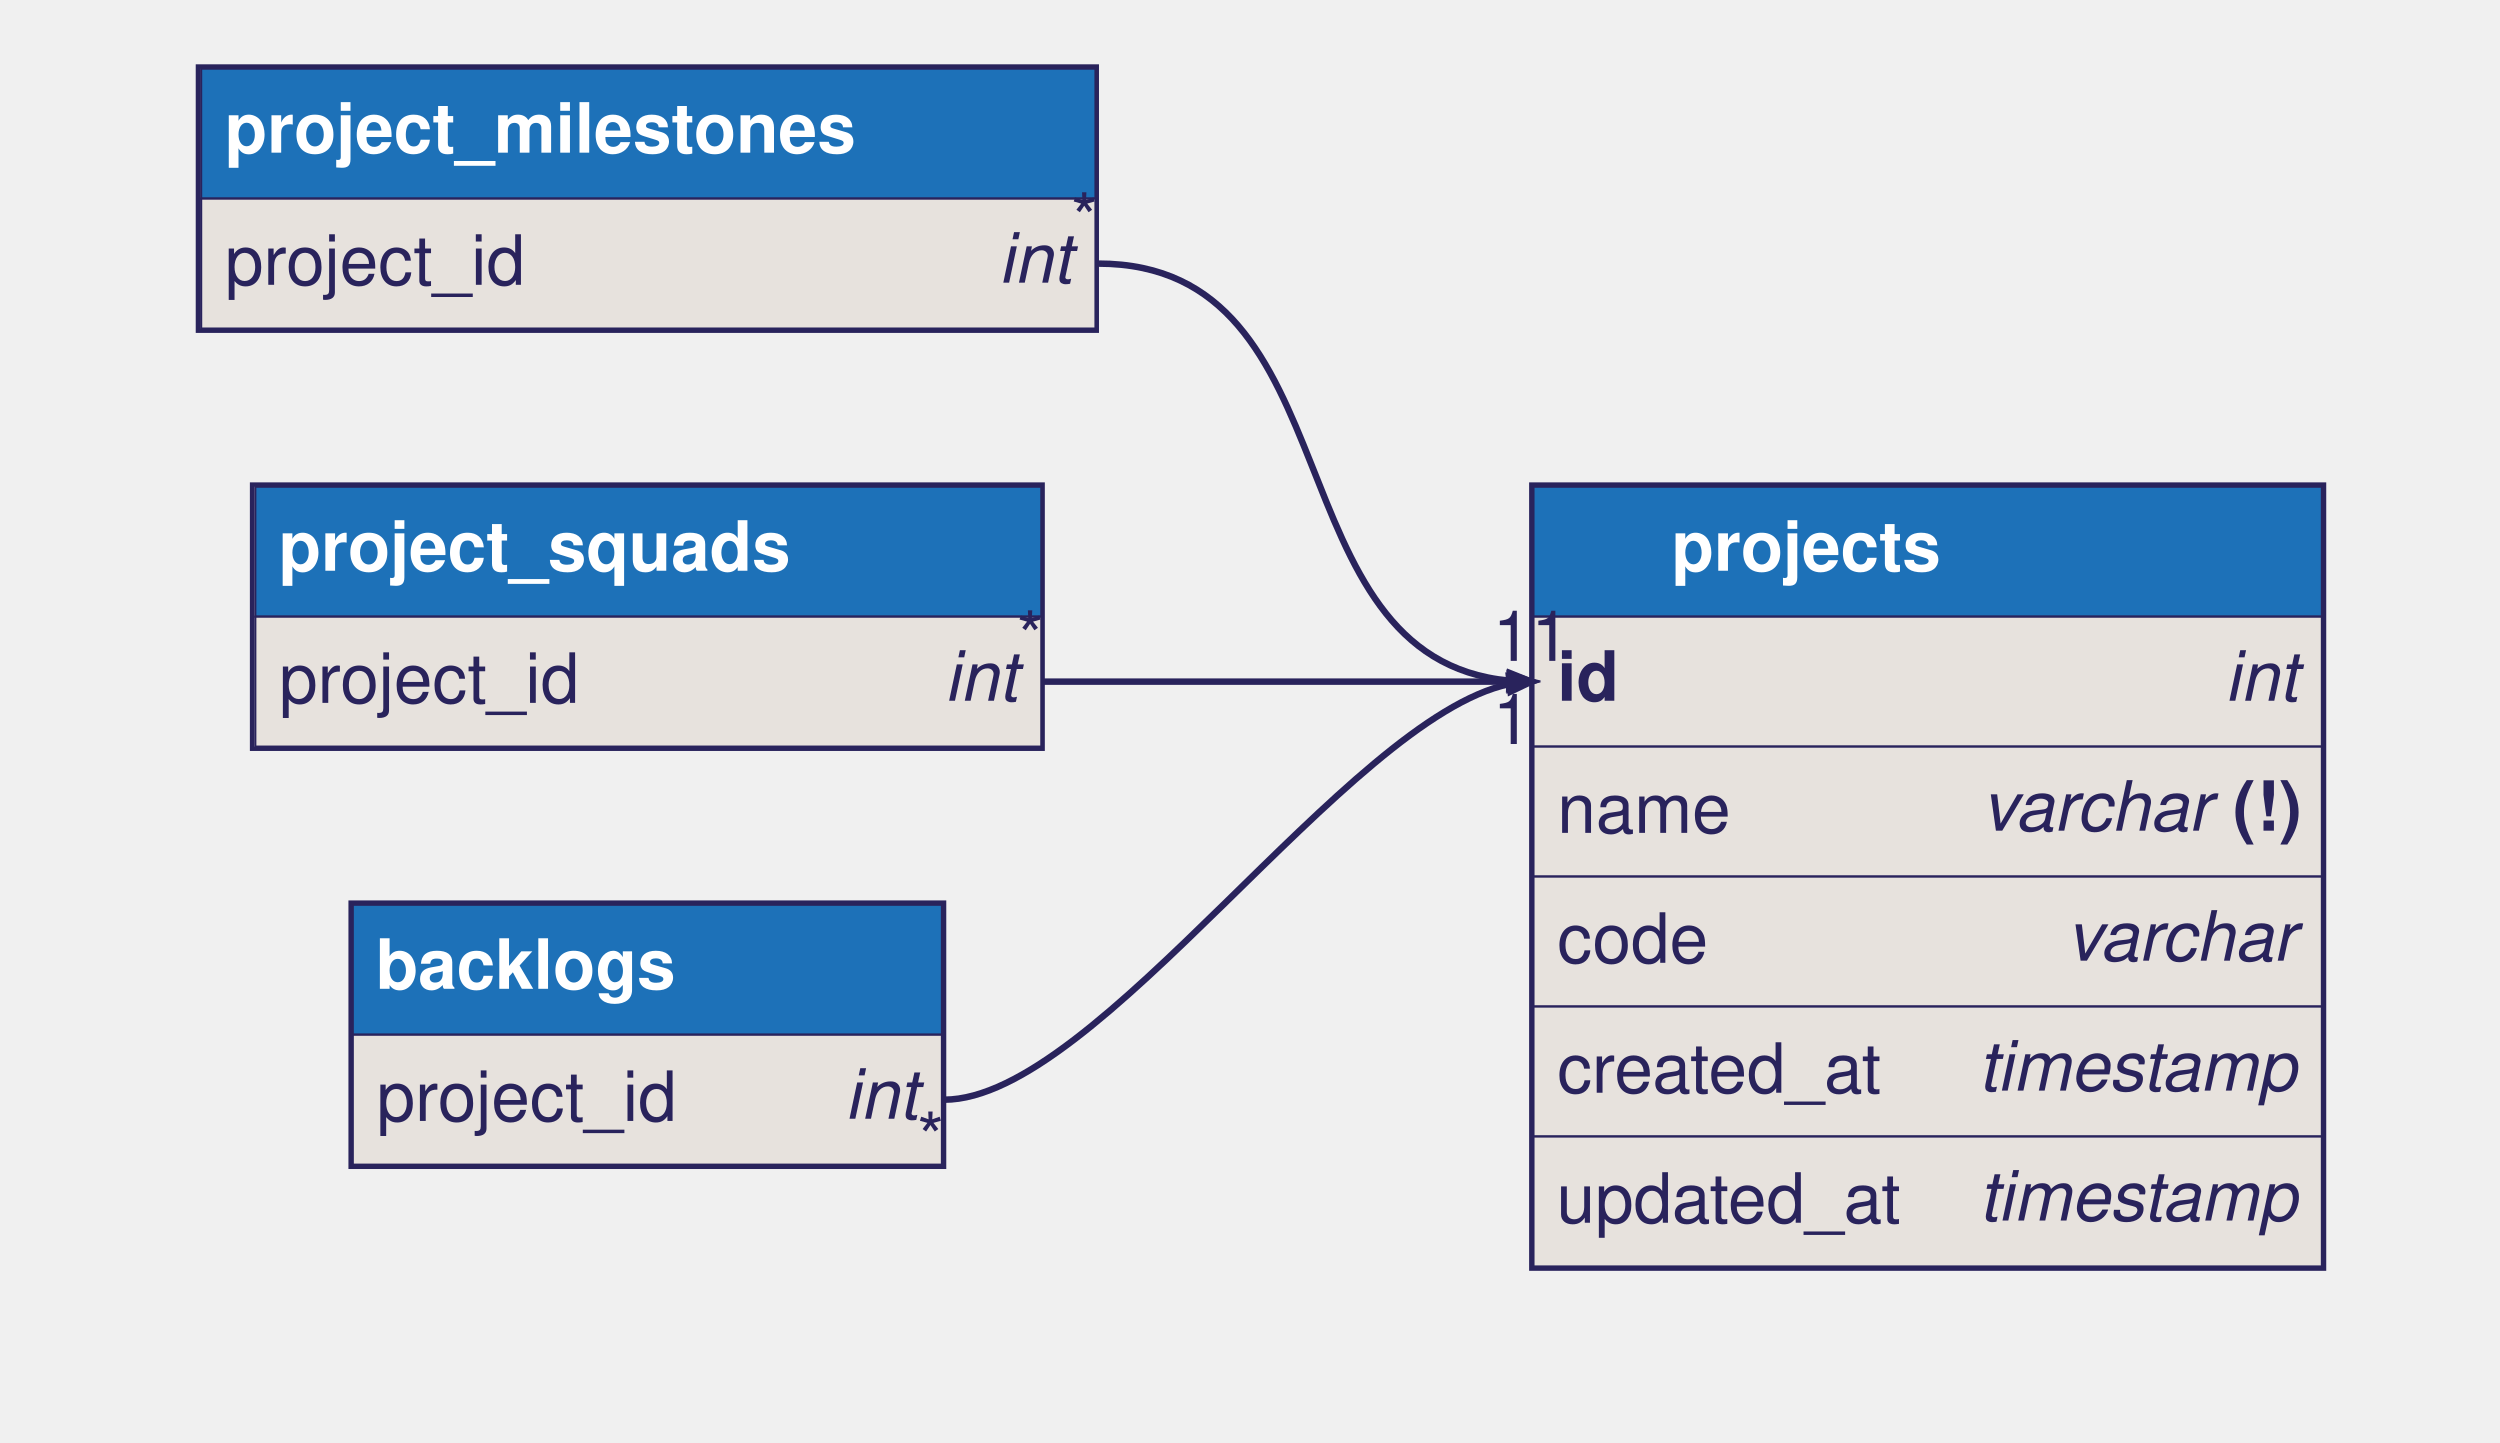
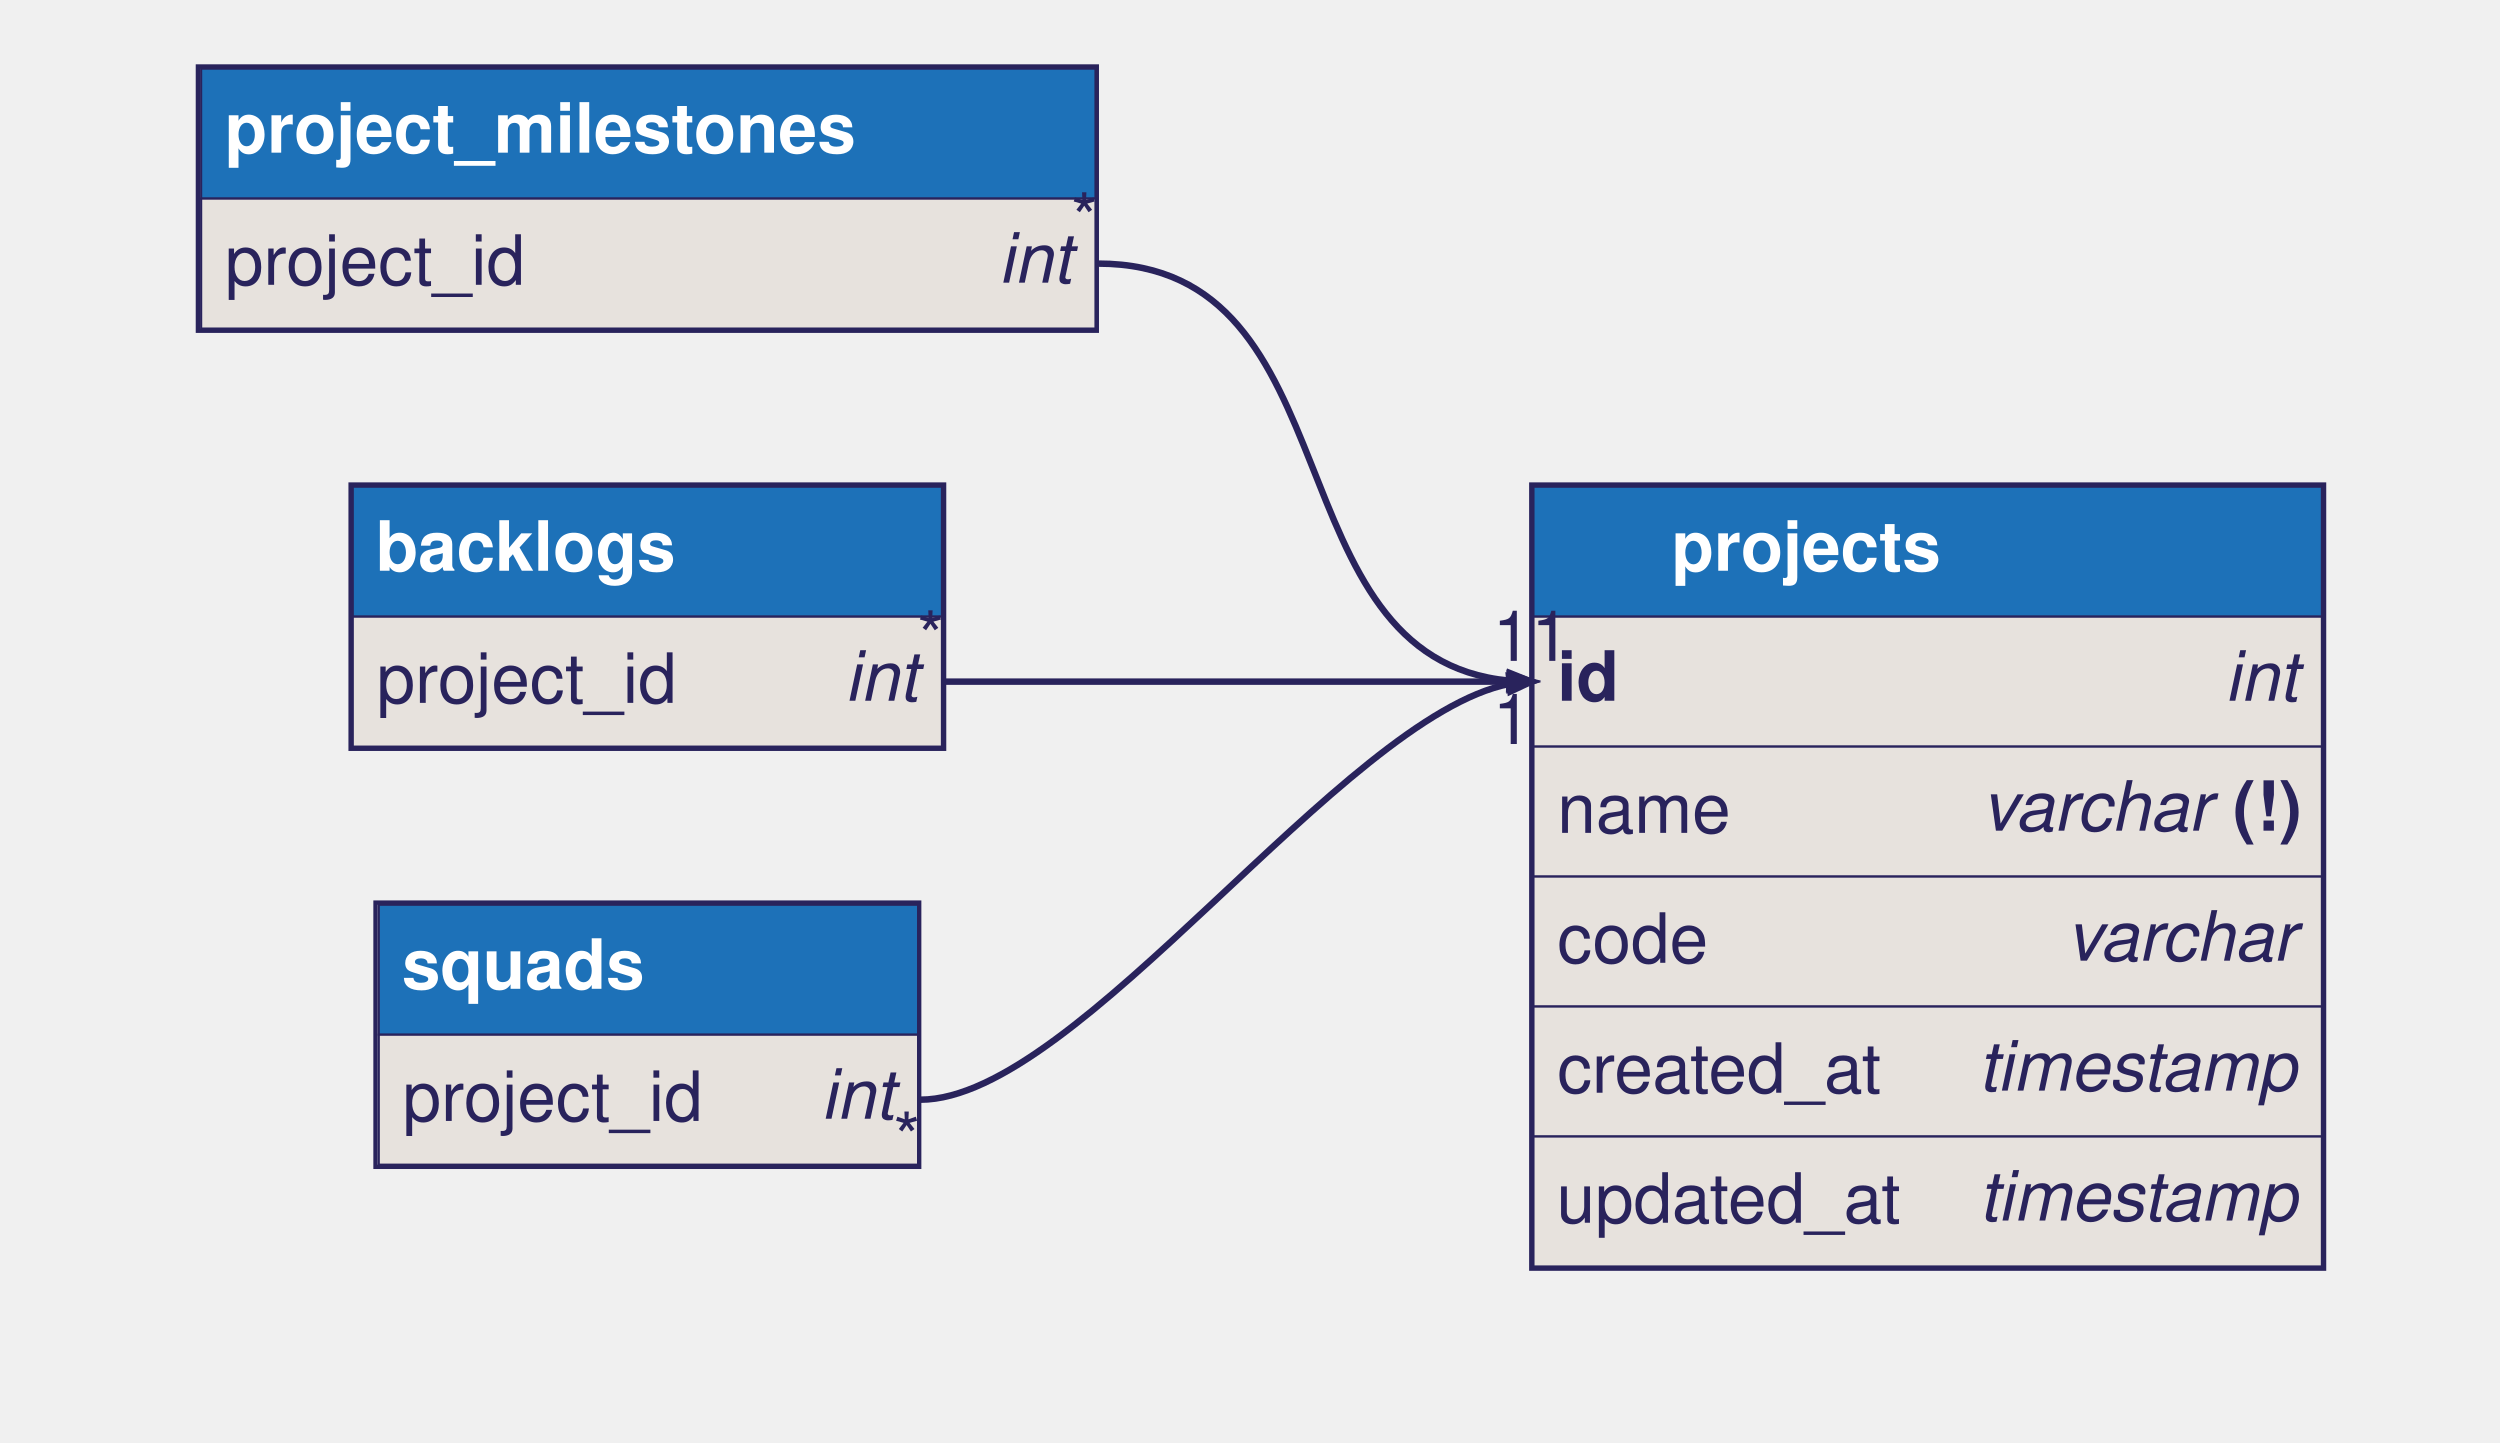
<svg xmlns="http://www.w3.org/2000/svg" width="1154pt" height="666pt" viewBox="0.00 0.00 1154.16 666.07">
  <g id="graph0" class="graph" transform="scale(1 1) rotate(0) translate(4 662.07)">
    <g id="projects" class="node">
      <ellipse fill="none" stroke="black" stroke-width="0" cx="885.94" cy="-257.39" rx="260.43" ry="257.27" />
      <polygon fill="#1d71b8" stroke="transparent" points="703.94,-377.39 703.94,-437.39 1067.94,-437.39 1067.94,-377.39 703.94,-377.39" />
      <polygon fill="none" stroke="#29235c" points="703.94,-377.39 703.94,-437.39 1067.94,-437.39 1067.94,-377.39 703.94,-377.39" />
      <text text-anchor="start" x="767.69" y="-398.59" font-family="Helvetica,sans-Serif" font-weight="bold" font-size="32.00" fill="#ffffff">       projects       </text>
      <polygon fill="#e7e2dd" stroke="transparent" points="703.94,-317.39 703.94,-377.39 1067.94,-377.39 1067.94,-317.39 703.94,-317.39" />
      <polygon fill="none" stroke="#29235c" points="703.94,-317.39 703.94,-377.39 1067.94,-377.39 1067.94,-317.39 703.94,-317.39" />
      <text text-anchor="start" x="714.94" y="-338.59" font-family="Helvetica,sans-Serif" font-weight="bold" font-size="32.00" fill="#29235c">id</text>
      <text text-anchor="start" x="739.83" y="-338.59" font-family="Helvetica,sans-Serif" font-size="32.00" fill="#29235c">    </text>
      <text text-anchor="start" x="1023.16" y="-338.59" font-family="Helvetica,sans-Serif" font-style="italic" font-size="32.00" fill="#29235c">int</text>
      <polygon fill="#e7e2dd" stroke="transparent" points="703.94,-257.39 703.94,-317.39 1067.94,-317.39 1067.94,-257.39 703.94,-257.39" />
      <polygon fill="none" stroke="#29235c" points="703.94,-257.39 703.94,-317.39 1067.94,-317.39 1067.94,-257.39 703.94,-257.39" />
      <text text-anchor="start" x="714.94" y="-277.59" font-family="Helvetica,sans-Serif" font-size="32.00" fill="#29235c">name    </text>
      <text text-anchor="start" x="911.18" y="-278.59" font-family="Helvetica,sans-Serif" font-style="italic" font-size="32.00" fill="#29235c">varchar</text>
      <text text-anchor="start" x="1017.85" y="-278.59" font-family="Helvetica,sans-Serif" font-size="32.00" fill="#29235c"> </text>
      <text text-anchor="start" x="1026.74" y="-278.59" font-family="Helvetica,sans-Serif" font-weight="bold" font-size="32.00" fill="#29235c">(!)</text>
      <polygon fill="#e7e2dd" stroke="transparent" points="703.94,-197.39 703.94,-257.39 1067.94,-257.39 1067.94,-197.39 703.94,-197.39" />
      <polygon fill="none" stroke="#29235c" points="703.94,-197.39 703.94,-257.39 1067.94,-257.39 1067.94,-197.39 703.94,-197.39" />
      <text text-anchor="start" x="714.94" y="-217.59" font-family="Helvetica,sans-Serif" font-size="32.00" fill="#29235c">code    </text>
      <text text-anchor="start" x="950.27" y="-218.59" font-family="Helvetica,sans-Serif" font-style="italic" font-size="32.00" fill="#29235c">varchar</text>
      <polygon fill="#e7e2dd" stroke="transparent" points="703.94,-137.39 703.94,-197.39 1067.94,-197.39 1067.94,-137.39 703.94,-137.39" />
      <polygon fill="none" stroke="#29235c" points="703.94,-137.39 703.94,-197.39 1067.94,-197.39 1067.94,-137.39 703.94,-137.39" />
      <text text-anchor="start" x="714.94" y="-157.59" font-family="Helvetica,sans-Serif" font-size="32.00" fill="#29235c">created_at    </text>
      <text text-anchor="start" x="909.38" y="-158.59" font-family="Helvetica,sans-Serif" font-style="italic" font-size="32.00" fill="#29235c">timestamp</text>
      <polygon fill="#e7e2dd" stroke="transparent" points="703.94,-77.39 703.94,-137.39 1067.94,-137.39 1067.94,-77.39 703.94,-77.39" />
      <polygon fill="none" stroke="#29235c" points="703.94,-77.39 703.94,-137.39 1067.94,-137.39 1067.94,-77.39 703.94,-77.39" />
      <text text-anchor="start" x="714.61" y="-97.59" font-family="Helvetica,sans-Serif" font-size="32.00" fill="#29235c">updated_at    </text>
      <text text-anchor="start" x="909.66" y="-98.59" font-family="Helvetica,sans-Serif" font-style="italic" font-size="32.00" fill="#29235c">timestamp</text>
      <polygon fill="none" stroke="#29235c" stroke-width="2" points="702.94,-76.39 702.94,-438.39 1068.94,-438.39 1068.94,-76.39 702.94,-76.39" />
    </g>
    <g id="project_milestones" class="node">
      <ellipse fill="none" stroke="black" stroke-width="0" cx="294.86" cy="-570.39" rx="294.73" ry="87.86" />
      <polygon fill="#1d71b8" stroke="transparent" points="88.86,-570.39 88.86,-630.39 501.86,-630.39 501.86,-570.39 88.86,-570.39" />
      <polygon fill="none" stroke="#29235c" points="88.86,-570.39 88.86,-630.39 501.86,-630.39 501.86,-570.39 88.86,-570.39" />
      <text text-anchor="start" x="99.76" y="-591.59" font-family="Helvetica,sans-Serif" font-weight="bold" font-size="32.00" fill="#ffffff">       project_milestones       </text>
      <polygon fill="#e7e2dd" stroke="transparent" points="88.86,-510.39 88.86,-570.39 501.86,-570.39 501.86,-510.39 88.86,-510.39" />
      <polygon fill="none" stroke="#29235c" points="88.86,-510.39 88.86,-570.39 501.86,-570.39 501.86,-510.39 88.86,-510.39" />
      <text text-anchor="start" x="99.86" y="-530.59" font-family="Helvetica,sans-Serif" font-size="32.00" fill="#29235c">project_id    </text>
      <text text-anchor="start" x="457.08" y="-531.59" font-family="Helvetica,sans-Serif" font-style="italic" font-size="32.00" fill="#29235c">int</text>
      <polygon fill="none" stroke="#29235c" stroke-width="2" points="87.36,-509.39 87.36,-631.39 502.36,-631.39 502.36,-509.39 87.36,-509.39" />
    </g>
    <g id="edge2" class="edge">
      <path fill="none" stroke="#29235c" stroke-width="3" d="M502.86,-540.39C622.92,-540.39 581.92,-358.16 692.85,-347.84" />
      <polygon fill="#29235c" stroke="#29235c" stroke-width="3" points="693.11,-351.33 702.94,-347.39 692.79,-344.34 693.11,-351.33" />
      <text text-anchor="middle" x="694.05" y="-356.99" font-family="Helvetica,sans-Serif" font-size="32.00" fill="#29235c">1</text>
      <text text-anchor="middle" x="496.64" y="-549.99" font-family="Helvetica,sans-Serif" font-size="32.00" fill="#29235c">*</text>
    </g>
-     <g id="project_squads" class="node">
-       <ellipse fill="none" stroke="black" stroke-width="0" cx="294.86" cy="-377.39" rx="259.52" ry="87.86" />
-       <polygon fill="#1d71b8" stroke="transparent" points="113.86,-377.39 113.86,-437.39 476.86,-437.39 476.86,-377.39 113.86,-377.39" />
-       <polygon fill="none" stroke="#29235c" points="113.86,-377.39 113.86,-437.39 476.86,-437.39 476.86,-377.39 113.86,-377.39" />
-       <text text-anchor="start" x="124.64" y="-398.59" font-family="Helvetica,sans-Serif" font-weight="bold" font-size="32.00" fill="#ffffff">       project_squads       </text>
-       <polygon fill="#e7e2dd" stroke="transparent" points="113.86,-317.39 113.86,-377.39 476.86,-377.39 476.86,-317.39 113.86,-317.39" />
-       <polygon fill="none" stroke="#29235c" points="113.86,-317.39 113.86,-377.39 476.86,-377.39 476.86,-317.39 113.86,-317.39" />
-       <text text-anchor="start" x="124.86" y="-337.59" font-family="Helvetica,sans-Serif" font-size="32.00" fill="#29235c">project_id    </text>
-       <text text-anchor="start" x="432.08" y="-338.59" font-family="Helvetica,sans-Serif" font-style="italic" font-size="32.00" fill="#29235c">int</text>
-       <polygon fill="none" stroke="#29235c" stroke-width="2" points="112.36,-316.39 112.36,-438.39 477.36,-438.39 477.36,-316.39 112.36,-316.39" />
+     <g id="backlogs" class="node">
+       <ellipse fill="none" stroke="black" stroke-width="0" cx="294.86" cy="-377.39" rx="195.32" ry="87.86" />
+       <polygon fill="#1d71b8" stroke="transparent" points="158.86,-377.39 158.86,-437.39 430.86,-437.39 430.86,-377.39 158.86,-377.39" />
+       <polygon fill="none" stroke="#29235c" points="158.86,-377.39 158.86,-437.39 430.86,-437.39 430.86,-377.39 158.86,-377.39" />
+       <text text-anchor="start" x="169.49" y="-398.59" font-family="Helvetica,sans-Serif" font-weight="bold" font-size="32.00" fill="#ffffff">       backlogs       </text>
+       <polygon fill="#e7e2dd" stroke="transparent" points="158.86,-317.39 158.86,-377.39 430.86,-377.39 430.86,-317.39 158.86,-317.39" />
+       <polygon fill="none" stroke="#29235c" points="158.86,-317.39 158.86,-377.39 430.86,-377.39 430.86,-317.39 158.86,-317.39" />
+       <text text-anchor="start" x="169.86" y="-337.59" font-family="Helvetica,sans-Serif" font-size="32.00" fill="#29235c">project_id    </text>
+       <text text-anchor="start" x="386.08" y="-338.59" font-family="Helvetica,sans-Serif" font-style="italic" font-size="32.00" fill="#29235c">int</text>
+       <polygon fill="none" stroke="#29235c" stroke-width="2" points="157.86,-316.39 157.86,-438.39 431.86,-438.39 431.86,-316.39 157.86,-316.39" />
    </g>
    <g id="edge4" class="edge">
-       <path fill="none" stroke="#29235c" stroke-width="3" d="M477.86,-347.39C574.48,-347.39 601.11,-347.39 692.94,-347.39" />
+       <path fill="none" stroke="#29235c" stroke-width="3" d="M431.86,-347.39C548.93,-347.39 580.68,-347.39 692.92,-347.39" />
      <polygon fill="#29235c" stroke="#29235c" stroke-width="3" points="692.94,-350.89 702.94,-347.39 692.94,-343.89 692.94,-350.89" />
      <text text-anchor="middle" x="711.84" y="-356.99" font-family="Helvetica,sans-Serif" font-size="32.00" fill="#29235c">1</text>
-       <text text-anchor="middle" x="471.64" y="-356.99" font-family="Helvetica,sans-Serif" font-size="32.00" fill="#29235c">*</text>
+       <text text-anchor="middle" x="425.64" y="-356.99" font-family="Helvetica,sans-Serif" font-size="32.00" fill="#29235c">*</text>
    </g>
-     <g id="backlogs" class="node">
-       <ellipse fill="none" stroke="black" stroke-width="0" cx="294.86" cy="-184.39" rx="195.32" ry="87.86" />
-       <polygon fill="#1d71b8" stroke="transparent" points="158.86,-184.39 158.86,-244.39 430.86,-244.39 430.86,-184.39 158.86,-184.39" />
-       <polygon fill="none" stroke="#29235c" points="158.86,-184.39 158.86,-244.39 430.86,-244.39 430.86,-184.39 158.86,-184.39" />
-       <text text-anchor="start" x="169.49" y="-205.59" font-family="Helvetica,sans-Serif" font-weight="bold" font-size="32.00" fill="#ffffff">       backlogs       </text>
-       <polygon fill="#e7e2dd" stroke="transparent" points="158.86,-124.39 158.86,-184.39 430.86,-184.39 430.86,-124.39 158.86,-124.39" />
-       <polygon fill="none" stroke="#29235c" points="158.86,-124.39 158.86,-184.39 430.86,-184.39 430.86,-124.39 158.86,-124.39" />
-       <text text-anchor="start" x="169.86" y="-144.59" font-family="Helvetica,sans-Serif" font-size="32.00" fill="#29235c">project_id    </text>
-       <text text-anchor="start" x="386.08" y="-145.59" font-family="Helvetica,sans-Serif" font-style="italic" font-size="32.00" fill="#29235c">int</text>
-       <polygon fill="none" stroke="#29235c" stroke-width="2" points="157.86,-123.39 157.86,-245.39 431.86,-245.39 431.86,-123.39 157.86,-123.39" />
+     <g id="squads" class="node">
+       <ellipse fill="none" stroke="black" stroke-width="0" cx="294.86" cy="-184.39" rx="178.8" ry="87.86" />
+       <polygon fill="#1d71b8" stroke="transparent" points="170.86,-184.39 170.86,-244.39 419.86,-244.39 419.86,-184.39 170.86,-184.39" />
+       <polygon fill="none" stroke="#29235c" points="170.86,-184.39 170.86,-244.39 419.86,-244.39 419.86,-184.39 170.86,-184.39" />
+       <text text-anchor="start" x="181.54" y="-205.59" font-family="Helvetica,sans-Serif" font-weight="bold" font-size="32.00" fill="#ffffff">       squads       </text>
+       <polygon fill="#e7e2dd" stroke="transparent" points="170.86,-124.39 170.86,-184.39 419.86,-184.39 419.86,-124.39 170.86,-124.39" />
+       <polygon fill="none" stroke="#29235c" points="170.86,-124.39 170.86,-184.39 419.86,-184.39 419.86,-124.39 170.86,-124.39" />
+       <text text-anchor="start" x="181.86" y="-144.59" font-family="Helvetica,sans-Serif" font-size="32.00" fill="#29235c">project_id    </text>
+       <text text-anchor="start" x="375.08" y="-145.59" font-family="Helvetica,sans-Serif" font-style="italic" font-size="32.00" fill="#29235c">int</text>
+       <polygon fill="none" stroke="#29235c" stroke-width="2" points="169.36,-123.39 169.36,-245.39 420.36,-245.39 420.36,-123.39 169.36,-123.39" />
    </g>
    <g id="edge6" class="edge">
-       <path fill="none" stroke="#29235c" stroke-width="3" d="M431.86,-154.39C502.49,-154.39 618.03,-330.44 692.69,-346.25" />
-       <polygon fill="#29235c" stroke="#29235c" stroke-width="3" points="692.62,-349.77 702.94,-347.39 693.39,-342.81 692.62,-349.77" />
+       <path fill="none" stroke="#29235c" stroke-width="3" d="M420.86,-154.39C493.55,-154.39 615.9,-331.16 692.86,-346.35" />
+       <polygon fill="#29235c" stroke="#29235c" stroke-width="3" points="692.64,-349.84 702.94,-347.39 693.35,-342.88 692.64,-349.84" />
      <text text-anchor="middle" x="694.05" y="-318.59" font-family="Helvetica,sans-Serif" font-size="32.00" fill="#29235c">1</text>
-       <text text-anchor="middle" x="425.64" y="-125.59" font-family="Helvetica,sans-Serif" font-size="32.00" fill="#29235c">*</text>
+       <text text-anchor="middle" x="414.64" y="-125.59" font-family="Helvetica,sans-Serif" font-size="32.00" fill="#29235c">*</text>
    </g>
  </g>
</svg>
